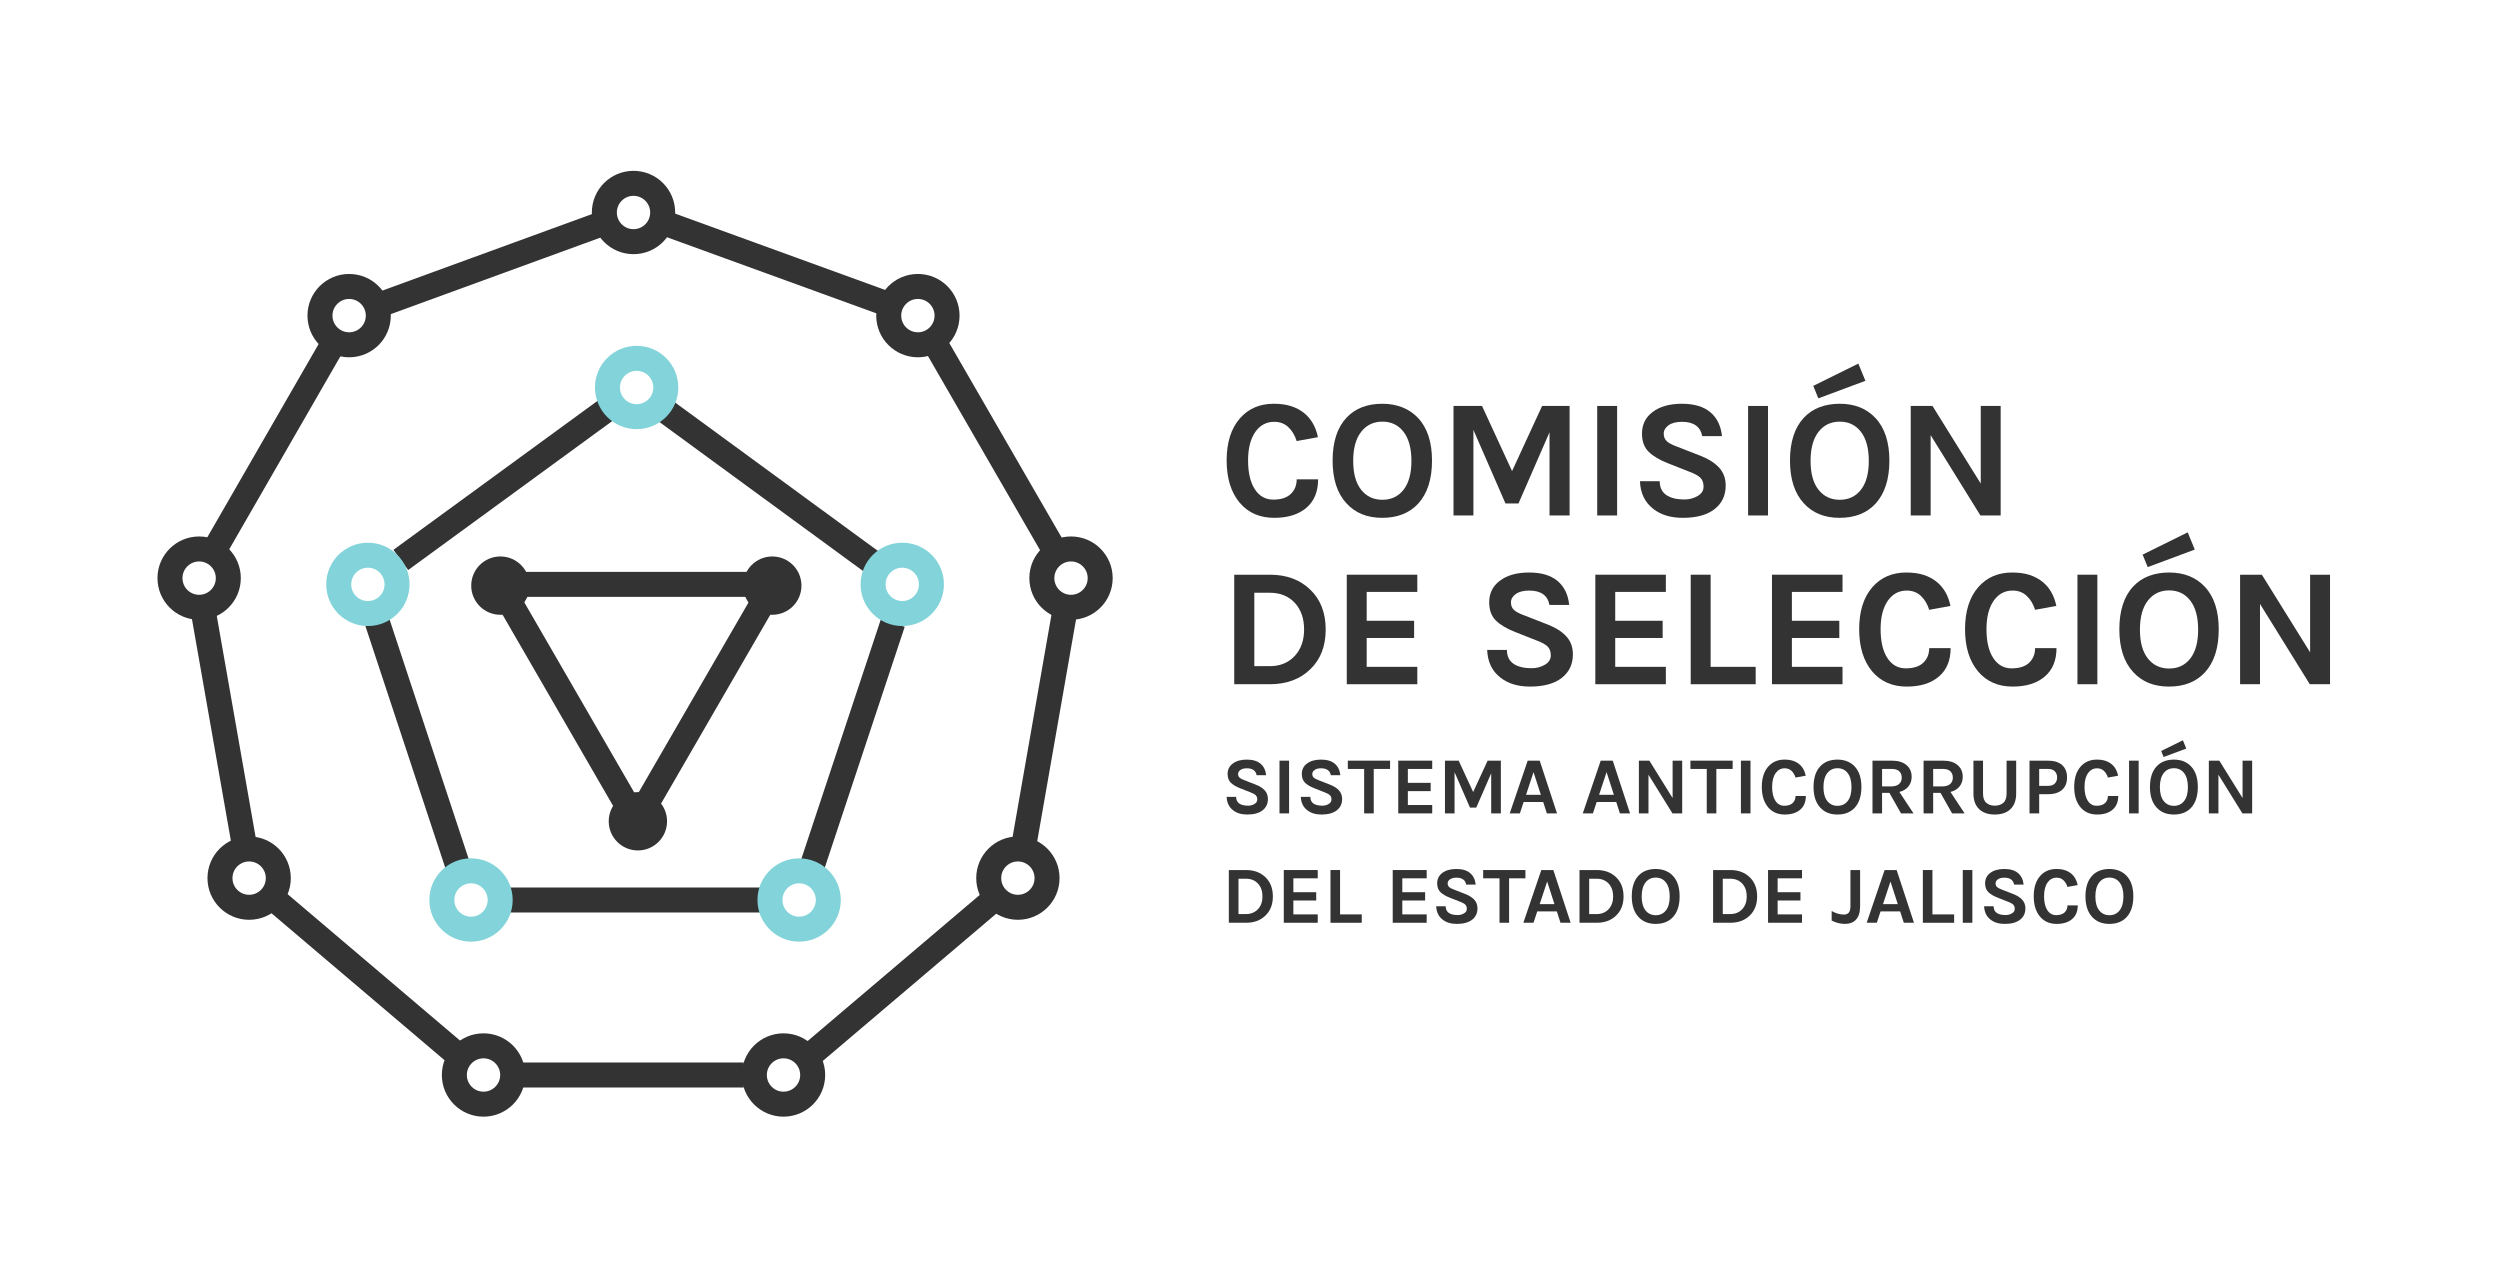
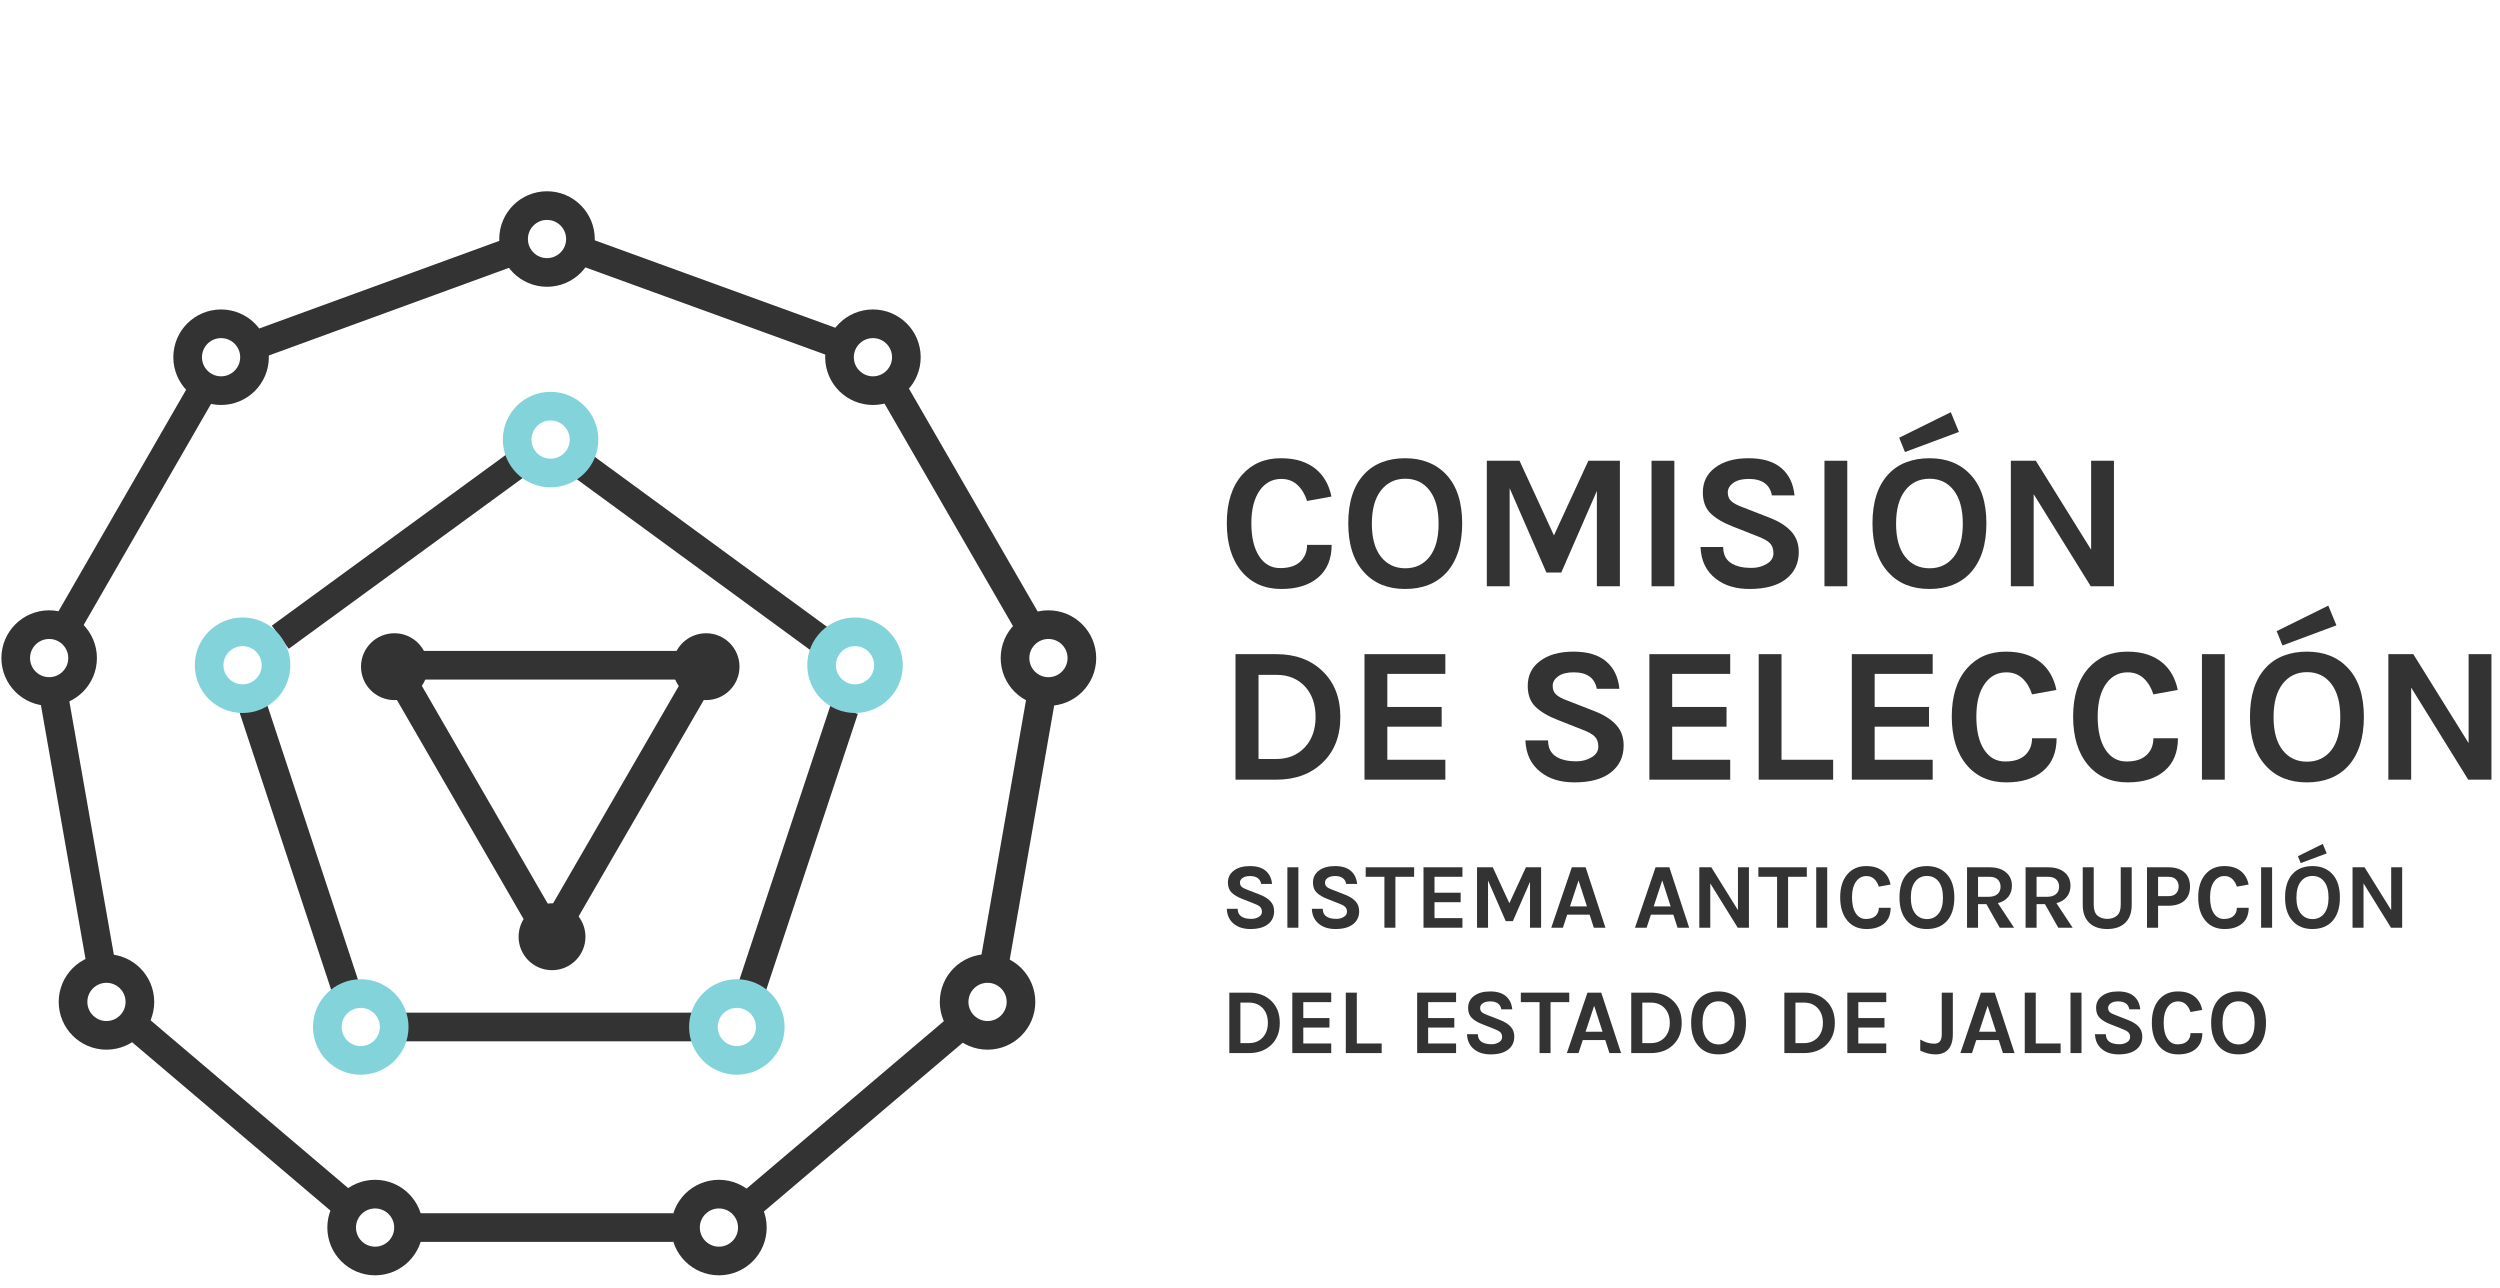
- <svg xmlns="http://www.w3.org/2000/svg" version="1.0" id="Capa_1" x="0px" y="0px" width="800px" height="412px" viewBox="0 0 800 412" enable-background="new 0 0 800 412" xml:space="preserve">
+ <svg xmlns="http://www.w3.org/2000/svg" version="1.0" id="Capa_1" x="0px" y="0px" width="800px" height="412px" viewBox="50 52 698 258" enable-background="new 0 0 800 412" xml:space="preserve">
  <g>
    <g>
      <line fill="none" stroke="#333333" stroke-width="8" stroke-miterlimit="10" x1="214.071" y1="71.896" x2="285.008" y2="97.68" />
      <line fill="none" stroke="#333333" stroke-width="8" stroke-miterlimit="10" x1="120.524" y1="97.911" x2="193.938" y2="71.117" />
      <line fill="none" stroke="#333333" stroke-width="8" stroke-miterlimit="10" x1="68.155" y1="176.783" x2="107.135" y2="109.121" />
      <line fill="none" stroke="#333333" stroke-width="8" stroke-miterlimit="10" x1="78.147" y1="270.2" x2="65.065" y2="195.724" />
      <line fill="none" stroke="#333333" stroke-width="8" stroke-miterlimit="10" x1="146.293" y1="337.447" x2="86.875" y2="286.997" />
      <line fill="none" stroke="#333333" stroke-width="8" stroke-miterlimit="10" x1="238" y1="344" x2="163" y2="344" />
      <line fill="none" stroke="#333333" stroke-width="8" stroke-miterlimit="10" x1="318.745" y1="287.182" x2="260.03" y2="337.025" />
      <line fill="none" stroke="#333333" stroke-width="8" stroke-miterlimit="10" x1="341.235" y1="192.697" x2="327.389" y2="271.823" />
      <line fill="none" stroke="#333333" stroke-width="8" stroke-miterlimit="10" x1="298.665" y1="108.915" x2="338.889" y2="178.569" />
      <line fill="none" stroke="#333333" stroke-width="8" stroke-miterlimit="10" x1="246" y1="288" x2="159" y2="288" />
      <line fill="none" stroke="#333333" stroke-width="8" stroke-miterlimit="10" x1="285.711" y1="199.319" x2="259.155" y2="279.325" />
      <line fill="none" stroke="#333333" stroke-width="8" stroke-miterlimit="10" x1="210.875" y1="129.983" x2="281.219" y2="181.461" />
      <line fill="none" stroke="#333333" stroke-width="8" stroke-miterlimit="10" x1="128.256" y1="179.178" x2="196.225" y2="129.562" />
      <line fill="none" stroke="#333333" stroke-width="8" stroke-miterlimit="10" x1="147.227" y1="279.293" x2="120.692" y2="198.977" />
      <line fill="none" stroke="#333333" stroke-width="8" stroke-miterlimit="10" x1="167" y1="187" x2="239" y2="187" />
      <line fill="none" stroke="#333333" stroke-width="8" stroke-miterlimit="10" x1="199.895" y1="256.292" x2="163.946" y2="194.121" />
      <line fill="none" stroke="#333333" stroke-width="8" stroke-miterlimit="10" x1="243.391" y1="194.09" x2="207.612" y2="255.949" />
      <circle fill="none" stroke="#82D4DA" stroke-width="8" stroke-miterlimit="10" cx="203.725" cy="124" r="9.334" />
      <circle fill="#333333" cx="160.125" cy="187.4" r="9.334" />
      <circle fill="#333333" cx="204.125" cy="262.809" r="9.334" />
      <circle fill="#333333" cx="247.134" cy="187.4" r="9.333" />
      <circle fill="none" stroke="#333333" stroke-width="8" stroke-miterlimit="10" cx="202.725" cy="68" r="9.334" />
      <circle fill="none" stroke="#333333" stroke-width="8" stroke-miterlimit="10" cx="293.725" cy="101" r="9.334" />
      <circle fill="none" stroke="#333333" stroke-width="8" stroke-miterlimit="10" cx="154.725" cy="344" r="9.334" />
      <circle fill="none" stroke="#333333" stroke-width="8" stroke-miterlimit="10" cx="342.725" cy="185" r="9.334" />
      <circle fill="none" stroke="#333333" stroke-width="8" stroke-miterlimit="10" cx="325.725" cy="281" r="9.334" />
      <circle fill="none" stroke="#333333" stroke-width="8" stroke-miterlimit="10" cx="250.725" cy="344" r="9.334" />
      <circle fill="none" stroke="#333333" stroke-width="8" stroke-miterlimit="10" cx="79.725" cy="281" r="9.334" />
      <circle fill="none" stroke="#333333" stroke-width="8" stroke-miterlimit="10" cx="111.725" cy="101" r="9.334" />
      <circle fill="none" stroke="#333333" stroke-width="8" stroke-miterlimit="10" cx="63.725" cy="185" r="9.334" />
      <circle fill="none" stroke="#82D4DA" stroke-width="8" stroke-miterlimit="10" cx="288.725" cy="187" r="9.334" />
      <circle fill="none" stroke="#82D4DA" stroke-width="8" stroke-miterlimit="10" cx="255.725" cy="288" r="9.334" />
      <circle fill="none" stroke="#82D4DA" stroke-width="8" stroke-miterlimit="10" cx="150.725" cy="288" r="9.334" />
      <circle fill="none" stroke="#82D4DA" stroke-width="8" stroke-miterlimit="10" cx="117.725" cy="187" r="9.334" />
    </g>
    <g>
      <g>
        <path fill="#333333" d="M407.592,129.203c2.16,0,4.031,0.262,5.615,0.783s2.951,1.251,4.104,2.187     c2.268,1.836,3.744,4.41,4.428,7.722l-6.803,1.242c-0.576-1.836-1.467-3.32-2.674-4.455c-1.207-1.134-2.709-1.701-4.508-1.701     c-2.449,0-4.43,1.026-5.941,3.078c-1.62,2.232-2.43,5.319-2.43,9.262c0,3.941,0.721,7.02,2.161,9.233     c1.439,2.214,3.402,3.321,5.887,3.321c2.482,0,4.355-0.603,5.615-1.809s1.891-2.763,1.891-4.672h6.857     c0,3.925-1.252,6.958-3.752,9.1c-2.504,2.142-5.932,3.213-10.287,3.213c-4.645,0-8.336-1.62-11.071-4.86     c-2.773-3.312-4.158-7.812-4.158-13.5c0-5.759,1.422-10.26,4.266-13.5C399.527,130.751,403.127,129.203,407.592,129.203z" />
        <path fill="#333333" d="M442.365,129.203c2.34,0,4.482,0.387,6.426,1.161c1.945,0.774,3.619,1.917,5.023,3.429     c2.951,3.168,4.428,7.704,4.428,13.608c0,5.939-1.477,10.529-4.428,13.77c-2.809,3.024-6.643,4.536-11.502,4.536     c-4.824,0-8.641-1.548-11.449-4.645c-2.951-3.203-4.428-7.757-4.428-13.661c0-5.976,1.477-10.548,4.428-13.717     C433.637,130.697,437.471,129.203,442.365,129.203z M451.654,147.481c0-4.014-0.838-7.109-2.512-9.287s-3.934-3.268-6.777-3.268     s-5.111,1.09-6.803,3.268c-1.693,2.178-2.539,5.273-2.539,9.287c0,4.015,0.846,7.093,2.539,9.234     c1.691,2.143,3.959,3.213,6.803,3.213s5.104-1.07,6.777-3.213C450.816,154.574,451.654,151.496,451.654,147.481z" />
        <path fill="#333333" d="M474.248,129.905l9.611,20.844l9.613-20.844h8.801v35.046h-6.426v-26.622l-9.936,22.788h-4.158     l-10.26-23.544v27.378h-6.371v-35.046H474.248z" />
        <path fill="#333333" d="M511.107,129.905h6.371v35.046h-6.371V129.905z" />
        <path fill="#333333" d="M544.711,139.571c-0.576-3.06-2.736-4.591-6.48-4.591c-1.836,0-3.266,0.37-4.293,1.107     c-1.025,0.738-1.539,1.629-1.539,2.673c0,1.045,0.332,1.863,1,2.457c0.666,0.594,1.701,1.144,3.104,1.647l7.615,2.97     c2.592,1.008,4.59,2.277,5.994,3.807c1.404,1.531,2.105,3.448,2.105,5.751c0,3.169-1.188,5.68-3.564,7.533     c-2.375,1.854-5.76,2.781-10.152,2.781c-3.887,0-7.037-0.953-9.449-2.862c-2.699-2.087-4.123-5.039-4.266-8.855h6.318     c0,2.88,1.492,4.697,4.48,5.454c0.9,0.252,2.088,0.378,3.564,0.378s2.844-0.369,4.104-1.107c1.26-0.737,1.891-1.728,1.891-2.97     s-0.342-2.195-1.025-2.862c-0.684-0.666-1.801-1.287-3.348-1.863l-6.967-2.754c-2.699-1.043-4.77-2.268-6.209-3.672     c-1.441-1.404-2.16-3.348-2.16-5.832c0-2.916,1.133-5.22,3.4-6.912c2.305-1.763,5.428-2.646,9.369-2.646     c3.943,0,6.984,0.909,9.127,2.727c2.141,1.818,3.375,4.366,3.699,7.642H544.711z" />
        <path fill="#333333" d="M559.389,129.905h6.371v35.046h-6.371V129.905z" />
        <path fill="#333333" d="M600.174,133.793c2.951,3.168,4.428,7.704,4.428,13.608c0,5.939-1.477,10.529-4.428,13.77     c-2.809,3.024-6.643,4.536-11.502,4.536c-4.824,0-8.641-1.548-11.449-4.645c-2.951-3.203-4.428-7.757-4.428-13.661     c0-5.976,1.477-10.548,4.428-13.717c1.404-1.512,3.078-2.637,5.023-3.375c1.943-0.737,4.104-1.106,6.479-1.106     C593.514,129.203,597.328,130.733,600.174,133.793z M581.922,156.716c1.691,2.143,3.959,3.213,6.803,3.213     s5.104-1.07,6.777-3.213c1.674-2.142,2.512-5.22,2.512-9.234c0-4.014-0.838-7.109-2.512-9.287s-3.934-3.268-6.777-3.268     s-5.111,1.09-6.803,3.268c-1.693,2.178-2.539,5.273-2.539,9.287C579.383,151.496,580.229,154.574,581.922,156.716z      M594.666,116.351l-14.418,7.128l1.619,3.996l15.066-5.615L594.666,116.351z" />
        <path fill="#333333" d="M618.398,129.905l15.443,24.84v-24.84h6.373v35.046h-6.48l-15.93-25.704v25.704h-6.373v-35.046H618.398z" />
        <path fill="#333333" d="M406.35,183.905c5.326,0,9.629,1.584,12.906,4.752c3.311,3.168,4.967,7.434,4.967,12.798     c0,5.328-1.656,9.576-4.967,12.744c-3.277,3.168-7.58,4.752-12.906,4.752h-11.395v-35.046H406.35z M401.381,213.173h4.969     c3.311,0,5.994-1.115,8.045-3.348c1.945-2.16,2.916-4.949,2.916-8.37c0-3.491-0.971-6.318-2.916-8.479     c-2.016-2.195-4.697-3.294-8.045-3.294h-4.969V213.173z" />
        <path fill="#333333" d="M430.967,183.905h22.572v5.508H437.34v9.233h15.174v5.509H437.34v9.233h16.199v5.562h-22.572V183.905z" />
        <path fill="#333333" d="M495.82,193.571c-0.576-3.06-2.736-4.591-6.48-4.591c-1.836,0-3.266,0.37-4.293,1.107     c-1.025,0.738-1.539,1.629-1.539,2.673c0,1.045,0.332,1.863,1,2.457c0.666,0.594,1.701,1.144,3.104,1.647l7.615,2.97     c2.592,1.008,4.59,2.277,5.994,3.807c1.404,1.531,2.105,3.448,2.105,5.751c0,3.169-1.188,5.68-3.564,7.533     c-2.375,1.854-5.76,2.781-10.152,2.781c-3.887,0-7.037-0.953-9.449-2.862c-2.699-2.087-4.123-5.039-4.266-8.855h6.318     c0,2.88,1.492,4.697,4.48,5.454c0.9,0.252,2.088,0.378,3.564,0.378s2.844-0.369,4.104-1.107c1.26-0.737,1.891-1.728,1.891-2.97     s-0.342-2.195-1.025-2.862c-0.684-0.666-1.801-1.287-3.348-1.863l-6.967-2.754c-2.699-1.043-4.77-2.268-6.209-3.672     c-1.441-1.404-2.16-3.348-2.16-5.832c0-2.916,1.133-5.22,3.4-6.912c2.305-1.763,5.428-2.646,9.369-2.646     c3.943,0,6.984,0.909,9.127,2.727c2.141,1.818,3.375,4.366,3.699,7.642H495.82z" />
        <path fill="#333333" d="M510.502,183.905h22.572v5.508h-16.201v9.233h15.174v5.509h-15.174v9.233h16.201v5.562h-22.572V183.905z" />
        <path fill="#333333" d="M547.4,213.389h14.418v5.562h-20.789v-35.046h6.371V213.389z" />
        <path fill="#333333" d="M567.033,183.905h22.572v5.508h-16.199v9.233h15.174v5.509h-15.174v9.233h16.199v5.562h-22.572V183.905z" />
        <path fill="#333333" d="M610.002,183.203c2.16,0,4.031,0.262,5.615,0.783s2.953,1.251,4.105,2.187     c2.268,1.836,3.742,4.41,4.428,7.722l-6.805,1.242c-0.576-1.836-1.467-3.32-2.672-4.455c-1.207-1.134-2.711-1.701-4.51-1.701     c-2.449,0-4.428,1.026-5.939,3.078c-1.621,2.232-2.43,5.319-2.43,9.262c0,3.941,0.719,7.02,2.158,9.233s3.402,3.321,5.887,3.321     s4.355-0.603,5.615-1.809s1.891-2.763,1.891-4.672h6.857c0,3.925-1.25,6.958-3.752,9.1s-5.932,3.213-10.287,3.213     c-4.645,0-8.334-1.62-11.07-4.86c-2.771-3.312-4.158-7.812-4.158-13.5c0-5.759,1.422-10.26,4.266-13.5     C601.938,184.751,605.537,183.203,610.002,183.203z" />
        <path fill="#333333" d="M643.881,183.203c2.16,0,4.031,0.262,5.615,0.783s2.953,1.251,4.105,2.187     c2.268,1.836,3.742,4.41,4.428,7.722l-6.805,1.242c-0.576-1.836-1.467-3.32-2.672-4.455c-1.207-1.134-2.711-1.701-4.51-1.701     c-2.449,0-4.428,1.026-5.939,3.078c-1.621,2.232-2.43,5.319-2.43,9.262c0,3.941,0.719,7.02,2.158,9.233s3.402,3.321,5.887,3.321     s4.355-0.603,5.615-1.809s1.891-2.763,1.891-4.672h6.857c0,3.925-1.25,6.958-3.752,9.1s-5.932,3.213-10.287,3.213     c-4.645,0-8.334-1.62-11.07-4.86c-2.771-3.312-4.158-7.812-4.158-13.5c0-5.759,1.422-10.26,4.266-13.5     C635.816,184.751,639.416,183.203,643.881,183.203z" />
        <path fill="#333333" d="M664.783,183.905h6.371v35.046h-6.371V183.905z" />
        <path fill="#333333" d="M705.568,187.793c2.951,3.168,4.428,7.704,4.428,13.608c0,5.939-1.477,10.529-4.428,13.77     c-2.807,3.024-6.641,4.536-11.502,4.536c-4.824,0-8.639-1.548-11.447-4.645c-2.953-3.203-4.428-7.757-4.428-13.661     c0-5.976,1.475-10.548,4.428-13.717c1.404-1.512,3.078-2.637,5.021-3.375c1.943-0.737,4.104-1.106,6.48-1.106     C698.908,183.203,702.725,184.733,705.568,187.793z M687.316,210.716c1.691,2.143,3.961,3.213,6.805,3.213     s5.104-1.07,6.777-3.213c1.674-2.142,2.51-5.22,2.51-9.234c0-4.014-0.836-7.109-2.51-9.287s-3.934-3.268-6.777-3.268     s-5.113,1.09-6.805,3.268s-2.537,5.273-2.537,9.287C684.779,205.496,685.625,208.574,687.316,210.716z M700.061,170.351     l-14.418,7.128l1.621,3.996l15.064-5.615L700.061,170.351z" />
        <path fill="#333333" d="M723.793,183.905l15.445,24.84v-24.84h6.371v35.046h-6.48l-15.93-25.704v25.704h-6.371v-35.046H723.793z" />
      </g>
      <g>
        <path fill="#333333" d="M402.119,248.065c-0.277-1.473-1.319-2.21-3.122-2.21c-0.883,0-1.572,0.178-2.066,0.533     s-0.74,0.784-0.74,1.287s0.158,0.896,0.48,1.183c0.32,0.286,0.818,0.551,1.494,0.793l3.667,1.43     c1.248,0.485,2.211,1.097,2.887,1.833c0.676,0.737,1.014,1.66,1.014,2.77c0,1.525-0.572,2.734-1.717,3.627     c-1.143,0.893-2.773,1.339-4.887,1.339c-1.873,0-3.389-0.459-4.551-1.378c-1.299-1.005-1.984-2.427-2.053-4.264h3.041     c0,1.387,0.719,2.262,2.158,2.626c0.434,0.121,1.006,0.182,1.717,0.182c0.709,0,1.367-0.178,1.975-0.533     c0.607-0.354,0.91-0.832,0.91-1.43s-0.164-1.058-0.494-1.378c-0.328-0.32-0.868-0.62-1.612-0.897l-3.354-1.326     c-1.301-0.502-2.297-1.092-2.99-1.768s-1.041-1.612-1.041-2.808c0-1.404,0.547-2.514,1.639-3.328     c1.109-0.85,2.613-1.274,4.512-1.274c1.896,0,3.362,0.438,4.393,1.313s1.625,2.102,1.781,3.679H402.119z" />
        <path fill="#333333" d="M409.438,243.411h3.068v16.874h-3.068V243.411z" />
        <path fill="#333333" d="M425.863,248.065c-0.277-1.473-1.316-2.21-3.119-2.21c-0.885,0-1.574,0.178-2.068,0.533     s-0.74,0.784-0.74,1.287s0.16,0.896,0.48,1.183s0.82,0.551,1.496,0.793l3.666,1.43c1.248,0.485,2.209,1.097,2.885,1.833     c0.676,0.737,1.016,1.66,1.016,2.77c0,1.525-0.572,2.734-1.717,3.627s-2.773,1.339-4.889,1.339c-1.871,0-3.389-0.459-4.549-1.378     c-1.301-1.005-1.986-2.427-2.055-4.264h3.043c0,1.387,0.719,2.262,2.156,2.626c0.434,0.121,1.006,0.182,1.717,0.182     s1.369-0.178,1.977-0.533c0.605-0.354,0.91-0.832,0.91-1.43s-0.166-1.058-0.494-1.378c-0.33-0.32-0.867-0.62-1.613-0.897     l-3.354-1.326c-1.299-0.502-2.297-1.092-2.99-1.768s-1.039-1.612-1.039-2.808c0-1.404,0.545-2.514,1.637-3.328     c1.109-0.85,2.613-1.274,4.512-1.274s3.363,0.438,4.395,1.313s1.625,2.102,1.781,3.679H425.863z" />
        <path fill="#333333" d="M431.303,243.411h13.52v2.652h-5.227v14.222h-3.068v-14.222h-5.225V243.411z" />
        <path fill="#333333" d="M447.443,243.411h10.867v2.652h-7.799v4.446h7.305v2.651h-7.305v4.446h7.799v2.678h-10.867V243.411z" />
        <path fill="#333333" d="M466.781,243.411l4.629,10.036l4.629-10.036h4.236v16.874h-3.094v-12.817l-4.783,10.972h-2.002     l-4.939-11.336v13.182h-3.068v-16.874H466.781z" />
        <path fill="#333333" d="M488.859,243.411h3.848l5.537,16.874h-3.25l-1.17-3.64h-6.266l-1.195,3.64h-3.25L488.859,243.411z      M488.338,254.331h4.732l-2.34-7.254L488.338,254.331z" />
        <path fill="#333333" d="M512.232,243.411h3.848l5.537,16.874h-3.25l-1.17-3.64h-6.266l-1.195,3.64h-3.25L512.232,243.411z      M511.711,254.331h4.732l-2.34-7.254L511.711,254.331z" />
        <path fill="#333333" d="M527.797,243.411l7.438,11.96v-11.96h3.066v16.874h-3.119l-7.67-12.376v12.376h-3.068v-16.874H527.797z" />
        <path fill="#333333" d="M540.936,243.411h13.52v2.652h-5.225v14.222h-3.068v-14.222h-5.227V243.411z" />
        <path fill="#333333" d="M557.09,243.411h3.068v16.874h-3.068V243.411z" />
        <path fill="#333333" d="M571.031,243.073c1.041,0,1.941,0.126,2.705,0.377c0.762,0.252,1.42,0.603,1.977,1.053     c1.092,0.885,1.803,2.124,2.131,3.719l-3.275,0.598c-0.277-0.884-0.707-1.599-1.287-2.145c-0.58-0.547-1.305-0.819-2.172-0.819     c-1.178,0-2.131,0.494-2.859,1.481c-0.779,1.075-1.17,2.562-1.17,4.46c0,1.897,0.346,3.38,1.041,4.445     c0.691,1.066,1.637,1.6,2.834,1.6c1.195,0,2.096-0.29,2.703-0.871s0.91-1.33,0.91-2.249h3.303c0,1.89-0.604,3.35-1.809,4.381     s-2.855,1.547-4.953,1.547c-2.234,0-4.012-0.78-5.33-2.34c-1.334-1.595-2.002-3.762-2.002-6.5c0-2.773,0.686-4.94,2.055-6.5     C567.148,243.819,568.883,243.073,571.031,243.073z" />
        <path fill="#333333" d="M588.004,243.073c1.127,0,2.158,0.187,3.096,0.56c0.936,0.372,1.74,0.923,2.418,1.65     c1.42,1.525,2.131,3.71,2.131,6.552c0,2.86-0.711,5.07-2.131,6.631c-1.354,1.456-3.199,2.184-5.539,2.184     c-2.322,0-4.16-0.745-5.512-2.236c-1.422-1.542-2.133-3.734-2.133-6.578c0-2.877,0.711-5.078,2.133-6.604     C583.801,243.793,585.646,243.073,588.004,243.073z M592.477,251.874c0-1.933-0.402-3.423-1.209-4.472s-1.895-1.573-3.264-1.573     s-2.461,0.524-3.275,1.573s-1.223,2.539-1.223,4.472c0,1.934,0.408,3.415,1.223,4.446s1.906,1.547,3.275,1.547     s2.457-0.516,3.264-1.547S592.477,253.808,592.477,251.874z" />
        <path fill="#333333" d="M611.73,248.585c0,1.196-0.338,2.22-1.016,3.068c-0.676,0.85-1.646,1.439-2.91,1.769l4.523,6.863h-4.004     l-3.719-6.578h-2.34v6.578h-3.068v-16.874h6.24c1.994,0,3.545,0.478,4.654,1.431C611.184,245.761,611.73,247.009,611.73,248.585z      M605.152,251.653c1.125,0,1.975-0.256,2.547-0.767c0.572-0.512,0.859-1.188,0.859-2.028s-0.262-1.517-0.781-2.028     c-0.52-0.511-1.299-0.767-2.34-0.767h-3.172v5.59H605.152z" />
        <path fill="#333333" d="M628.078,248.585c0,1.196-0.338,2.22-1.014,3.068c-0.676,0.85-1.646,1.439-2.912,1.769l4.523,6.863     h-4.004l-3.717-6.578h-2.34v6.578h-3.068v-16.874h6.24c1.992,0,3.543,0.478,4.652,1.431     C627.533,245.761,628.078,247.009,628.078,248.585z M621.5,251.653c1.127,0,1.977-0.256,2.549-0.767     c0.572-0.512,0.857-1.188,0.857-2.028s-0.26-1.517-0.779-2.028c-0.521-0.511-1.301-0.767-2.34-0.767h-3.172v5.59H621.5z" />
        <path fill="#333333" d="M634.568,243.411v10.504c0,1.388,0.352,2.384,1.053,2.99c0.703,0.607,1.607,0.91,2.717,0.91     s2.016-0.303,2.717-0.91c0.703-0.606,1.053-1.603,1.053-2.99v-10.504h3.068v10.504c0,2.149-0.598,3.81-1.793,4.979     c-1.197,1.17-2.879,1.755-5.045,1.755s-3.848-0.585-5.043-1.755c-1.197-1.17-1.795-2.83-1.795-4.979v-10.504H634.568z" />
        <path fill="#333333" d="M659.855,244.803c1.066,0.927,1.6,2.253,1.6,3.978s-0.533,3.051-1.6,3.979     c-1.066,0.927-2.553,1.391-4.459,1.391h-2.859v6.136h-3.094v-16.874h5.953C657.303,243.411,658.789,243.875,659.855,244.803z      M655.396,251.472c0.953,0,1.674-0.251,2.158-0.754c0.486-0.503,0.729-1.148,0.729-1.938c0-0.788-0.242-1.438-0.729-1.95     c-0.484-0.511-1.205-0.767-2.158-0.767h-2.859v5.408H655.396z" />
        <path fill="#333333" d="M670.996,243.073c1.039,0,1.941,0.126,2.703,0.377c0.764,0.252,1.422,0.603,1.977,1.053     c1.092,0.885,1.803,2.124,2.133,3.719l-3.277,0.598c-0.277-0.884-0.705-1.599-1.287-2.145c-0.58-0.547-1.303-0.819-2.17-0.819     c-1.18,0-2.133,0.494-2.859,1.481c-0.781,1.075-1.17,2.562-1.17,4.46c0,1.897,0.346,3.38,1.039,4.445     c0.693,1.066,1.639,1.6,2.834,1.6s2.098-0.29,2.703-0.871c0.607-0.581,0.91-1.33,0.91-2.249h3.303c0,1.89-0.602,3.35-1.807,4.381     s-2.855,1.547-4.953,1.547c-2.236,0-4.014-0.78-5.33-2.34c-1.336-1.595-2.002-3.762-2.002-6.5c0-2.773,0.684-4.94,2.055-6.5     C667.113,243.819,668.846,243.073,670.996,243.073z" />
        <path fill="#333333" d="M681.301,243.411h3.068v16.874h-3.068V243.411z" />
        <path fill="#333333" d="M701.172,245.283c1.42,1.525,2.131,3.71,2.131,6.552c0,2.86-0.711,5.07-2.131,6.631     c-1.354,1.456-3.199,2.184-5.539,2.184c-2.322,0-4.16-0.745-5.512-2.236c-1.422-1.542-2.133-3.734-2.133-6.578     c0-2.877,0.711-5.078,2.133-6.604c0.676-0.729,1.482-1.27,2.418-1.625s1.977-0.533,3.119-0.533     C697.965,243.073,699.801,243.811,701.172,245.283z M692.383,256.32c0.814,1.031,1.906,1.547,3.275,1.547     s2.457-0.516,3.264-1.547s1.209-2.513,1.209-4.446c0-1.933-0.402-3.423-1.209-4.472s-1.895-1.573-3.264-1.573     s-2.461,0.524-3.275,1.573s-1.223,2.539-1.223,4.472C691.16,253.808,691.568,255.289,692.383,256.32z M698.52,236.886     l-6.943,3.432l0.781,1.924l7.254-2.704L698.52,236.886z" />
        <path fill="#333333" d="M710.182,243.411l7.438,11.96v-11.96h3.066v16.874h-3.119l-7.67-12.376v12.376h-3.068v-16.874H710.182z" />
        <path fill="#333333" d="M398.712,278.411c2.565,0,4.637,0.764,6.213,2.288c1.596,1.525,2.393,3.58,2.393,6.162     c0,2.565-0.797,4.611-2.393,6.136c-1.576,1.525-3.648,2.288-6.213,2.288h-5.486v-16.874H398.712z M396.32,292.503h2.393     c1.594,0,2.885-0.536,3.874-1.611c0.938-1.04,1.404-2.383,1.404-4.03c0-1.681-0.467-3.042-1.404-4.082     c-0.971-1.057-2.262-1.586-3.874-1.586h-2.393V292.503z" />
        <path fill="#333333" d="M410.811,278.411h10.867v2.652h-7.799v4.446h7.305v2.651h-7.305v4.446h7.799v2.678h-10.867V278.411z" />
        <path fill="#333333" d="M428.822,292.607h6.941v2.678h-10.01v-16.874h3.068V292.607z" />
        <path fill="#333333" d="M445.67,278.411h10.867v2.652h-7.799v4.446h7.305v2.651h-7.305v4.446h7.799v2.678H445.67V278.411z" />
        <path fill="#333333" d="M469.178,283.065c-0.277-1.473-1.318-2.21-3.121-2.21c-0.883,0-1.572,0.178-2.066,0.533     s-0.74,0.784-0.74,1.287s0.158,0.896,0.48,1.183c0.32,0.286,0.818,0.551,1.494,0.793l3.666,1.43     c1.248,0.485,2.211,1.097,2.887,1.833c0.676,0.737,1.014,1.66,1.014,2.77c0,1.525-0.572,2.734-1.717,3.627     c-1.143,0.893-2.773,1.339-4.887,1.339c-1.873,0-3.389-0.459-4.551-1.378c-1.299-1.005-1.984-2.427-2.053-4.264h3.041     c0,1.387,0.719,2.262,2.158,2.626c0.434,0.121,1.006,0.182,1.717,0.182c0.709,0,1.367-0.178,1.975-0.533     c0.607-0.354,0.91-0.832,0.91-1.43s-0.164-1.058-0.494-1.378c-0.328-0.32-0.867-0.62-1.611-0.897l-3.354-1.326     c-1.301-0.502-2.297-1.092-2.99-1.768s-1.041-1.612-1.041-2.808c0-1.404,0.547-2.514,1.639-3.328     c1.109-0.85,2.613-1.274,4.512-1.274c1.896,0,3.361,0.438,4.393,1.313s1.625,2.102,1.781,3.679H469.178z" />
        <path fill="#333333" d="M474.615,278.411h13.52v2.652h-5.225v14.222h-3.068v-14.222h-5.227V278.411z" />
        <path fill="#333333" d="M493.219,278.411h3.848l5.539,16.874h-3.25l-1.17-3.64h-6.268l-1.195,3.64h-3.25L493.219,278.411z      M492.699,289.331h4.732l-2.34-7.254L492.699,289.331z" />
        <path fill="#333333" d="M510.928,278.411c2.564,0,4.637,0.764,6.213,2.288c1.596,1.525,2.393,3.58,2.393,6.162     c0,2.565-0.797,4.611-2.393,6.136c-1.576,1.525-3.648,2.288-6.213,2.288h-5.486v-16.874H510.928z M508.535,292.503h2.393     c1.594,0,2.885-0.536,3.873-1.611c0.938-1.04,1.404-2.383,1.404-4.03c0-1.681-0.467-3.042-1.404-4.082     c-0.971-1.057-2.262-1.586-3.873-1.586h-2.393V292.503z" />
        <path fill="#333333" d="M529.836,278.073c1.127,0,2.158,0.187,3.096,0.56c0.936,0.372,1.74,0.923,2.418,1.65     c1.42,1.525,2.131,3.71,2.131,6.552c0,2.86-0.711,5.07-2.131,6.631c-1.354,1.456-3.199,2.184-5.539,2.184     c-2.322,0-4.16-0.745-5.512-2.236c-1.422-1.542-2.133-3.734-2.133-6.578c0-2.877,0.711-5.078,2.133-6.604     C525.633,278.793,527.479,278.073,529.836,278.073z M534.309,286.874c0-1.933-0.402-3.423-1.209-4.472s-1.895-1.573-3.264-1.573     s-2.461,0.524-3.275,1.573s-1.223,2.539-1.223,4.472c0,1.934,0.408,3.415,1.223,4.446s1.906,1.547,3.275,1.547     s2.457-0.516,3.264-1.547S534.309,288.808,534.309,286.874z" />
        <path fill="#333333" d="M553.678,278.411c2.566,0,4.637,0.764,6.215,2.288c1.594,1.525,2.393,3.58,2.393,6.162     c0,2.565-0.799,4.611-2.393,6.136c-1.578,1.525-3.648,2.288-6.215,2.288h-5.486v-16.874H553.678z M551.287,292.503h2.391     c1.596,0,2.887-0.536,3.875-1.611c0.936-1.04,1.404-2.383,1.404-4.03c0-1.681-0.469-3.042-1.404-4.082     c-0.971-1.057-2.262-1.586-3.875-1.586h-2.391V292.503z" />
        <path fill="#333333" d="M565.775,278.411h10.867v2.652h-7.799v4.446h7.305v2.651h-7.305v4.446h7.799v2.678h-10.867V278.411z" />
        <path fill="#333333" d="M586.133,294.583v-3.067c1.336,0.763,2.627,1.144,3.875,1.144c0.744,0,1.287-0.217,1.625-0.649     c0.338-0.434,0.506-1.093,0.506-1.977v-11.622h3.094v11.622c0,1.941-0.467,3.389-1.402,4.342     c-0.832,0.85-1.977,1.274-3.434,1.274C588.941,295.649,587.52,295.294,586.133,294.583z" />
        <path fill="#333333" d="M603.08,278.411h3.848l5.539,16.874h-3.25l-1.17-3.64h-6.268l-1.195,3.64h-3.25L603.08,278.411z      M602.561,289.331h4.732l-2.34-7.254L602.561,289.331z" />
        <path fill="#333333" d="M618.383,292.607h6.941v2.678h-10.01v-16.874h3.068V292.607z" />
        <path fill="#333333" d="M628.086,278.411h3.068v16.874h-3.068V278.411z" />
        <path fill="#333333" d="M644.512,283.065c-0.277-1.473-1.316-2.21-3.119-2.21c-0.885,0-1.574,0.178-2.068,0.533     s-0.74,0.784-0.74,1.287s0.16,0.896,0.48,1.183s0.82,0.551,1.496,0.793l3.666,1.43c1.248,0.485,2.209,1.097,2.885,1.833     c0.676,0.737,1.016,1.66,1.016,2.77c0,1.525-0.572,2.734-1.717,3.627s-2.773,1.339-4.889,1.339c-1.871,0-3.389-0.459-4.549-1.378     c-1.301-1.005-1.986-2.427-2.055-4.264h3.043c0,1.387,0.719,2.262,2.156,2.626c0.434,0.121,1.006,0.182,1.717,0.182     s1.369-0.178,1.977-0.533c0.605-0.354,0.91-0.832,0.91-1.43s-0.166-1.058-0.494-1.378c-0.33-0.32-0.867-0.62-1.613-0.897     l-3.354-1.326c-1.299-0.502-2.297-1.092-2.99-1.768s-1.039-1.612-1.039-2.808c0-1.404,0.545-2.514,1.637-3.328     c1.109-0.85,2.613-1.274,4.512-1.274s3.363,0.438,4.395,1.313s1.625,2.102,1.781,3.679H644.512z" />
        <path fill="#333333" d="M658.047,278.073c1.041,0,1.941,0.126,2.705,0.377c0.762,0.252,1.42,0.603,1.977,1.053     c1.092,0.885,1.803,2.124,2.131,3.719l-3.275,0.598c-0.277-0.884-0.707-1.599-1.287-2.145c-0.58-0.547-1.305-0.819-2.172-0.819     c-1.178,0-2.131,0.494-2.859,1.481c-0.779,1.075-1.17,2.562-1.17,4.46c0,1.897,0.346,3.38,1.041,4.445     c0.691,1.066,1.637,1.6,2.834,1.6c1.195,0,2.096-0.29,2.703-0.871s0.91-1.33,0.91-2.249h3.303c0,1.89-0.604,3.35-1.809,4.381     s-2.855,1.547-4.953,1.547c-2.234,0-4.012-0.78-5.33-2.34c-1.334-1.595-2.002-3.762-2.002-6.5c0-2.773,0.686-4.94,2.055-6.5     C654.164,278.819,655.898,278.073,658.047,278.073z" />
        <path fill="#333333" d="M675.02,278.073c1.127,0,2.158,0.187,3.096,0.56c0.936,0.372,1.74,0.923,2.418,1.65     c1.42,1.525,2.131,3.71,2.131,6.552c0,2.86-0.711,5.07-2.131,6.631c-1.354,1.456-3.199,2.184-5.539,2.184     c-2.322,0-4.16-0.745-5.512-2.236c-1.422-1.542-2.133-3.734-2.133-6.578c0-2.877,0.711-5.078,2.133-6.604     C670.816,278.793,672.662,278.073,675.02,278.073z M679.492,286.874c0-1.933-0.402-3.423-1.209-4.472s-1.895-1.573-3.264-1.573     s-2.461,0.524-3.275,1.573s-1.223,2.539-1.223,4.472c0,1.934,0.408,3.415,1.223,4.446s1.906,1.547,3.275,1.547     s2.457-0.516,3.264-1.547S679.492,288.808,679.492,286.874z" />
      </g>
    </g>
  </g>
</svg>
